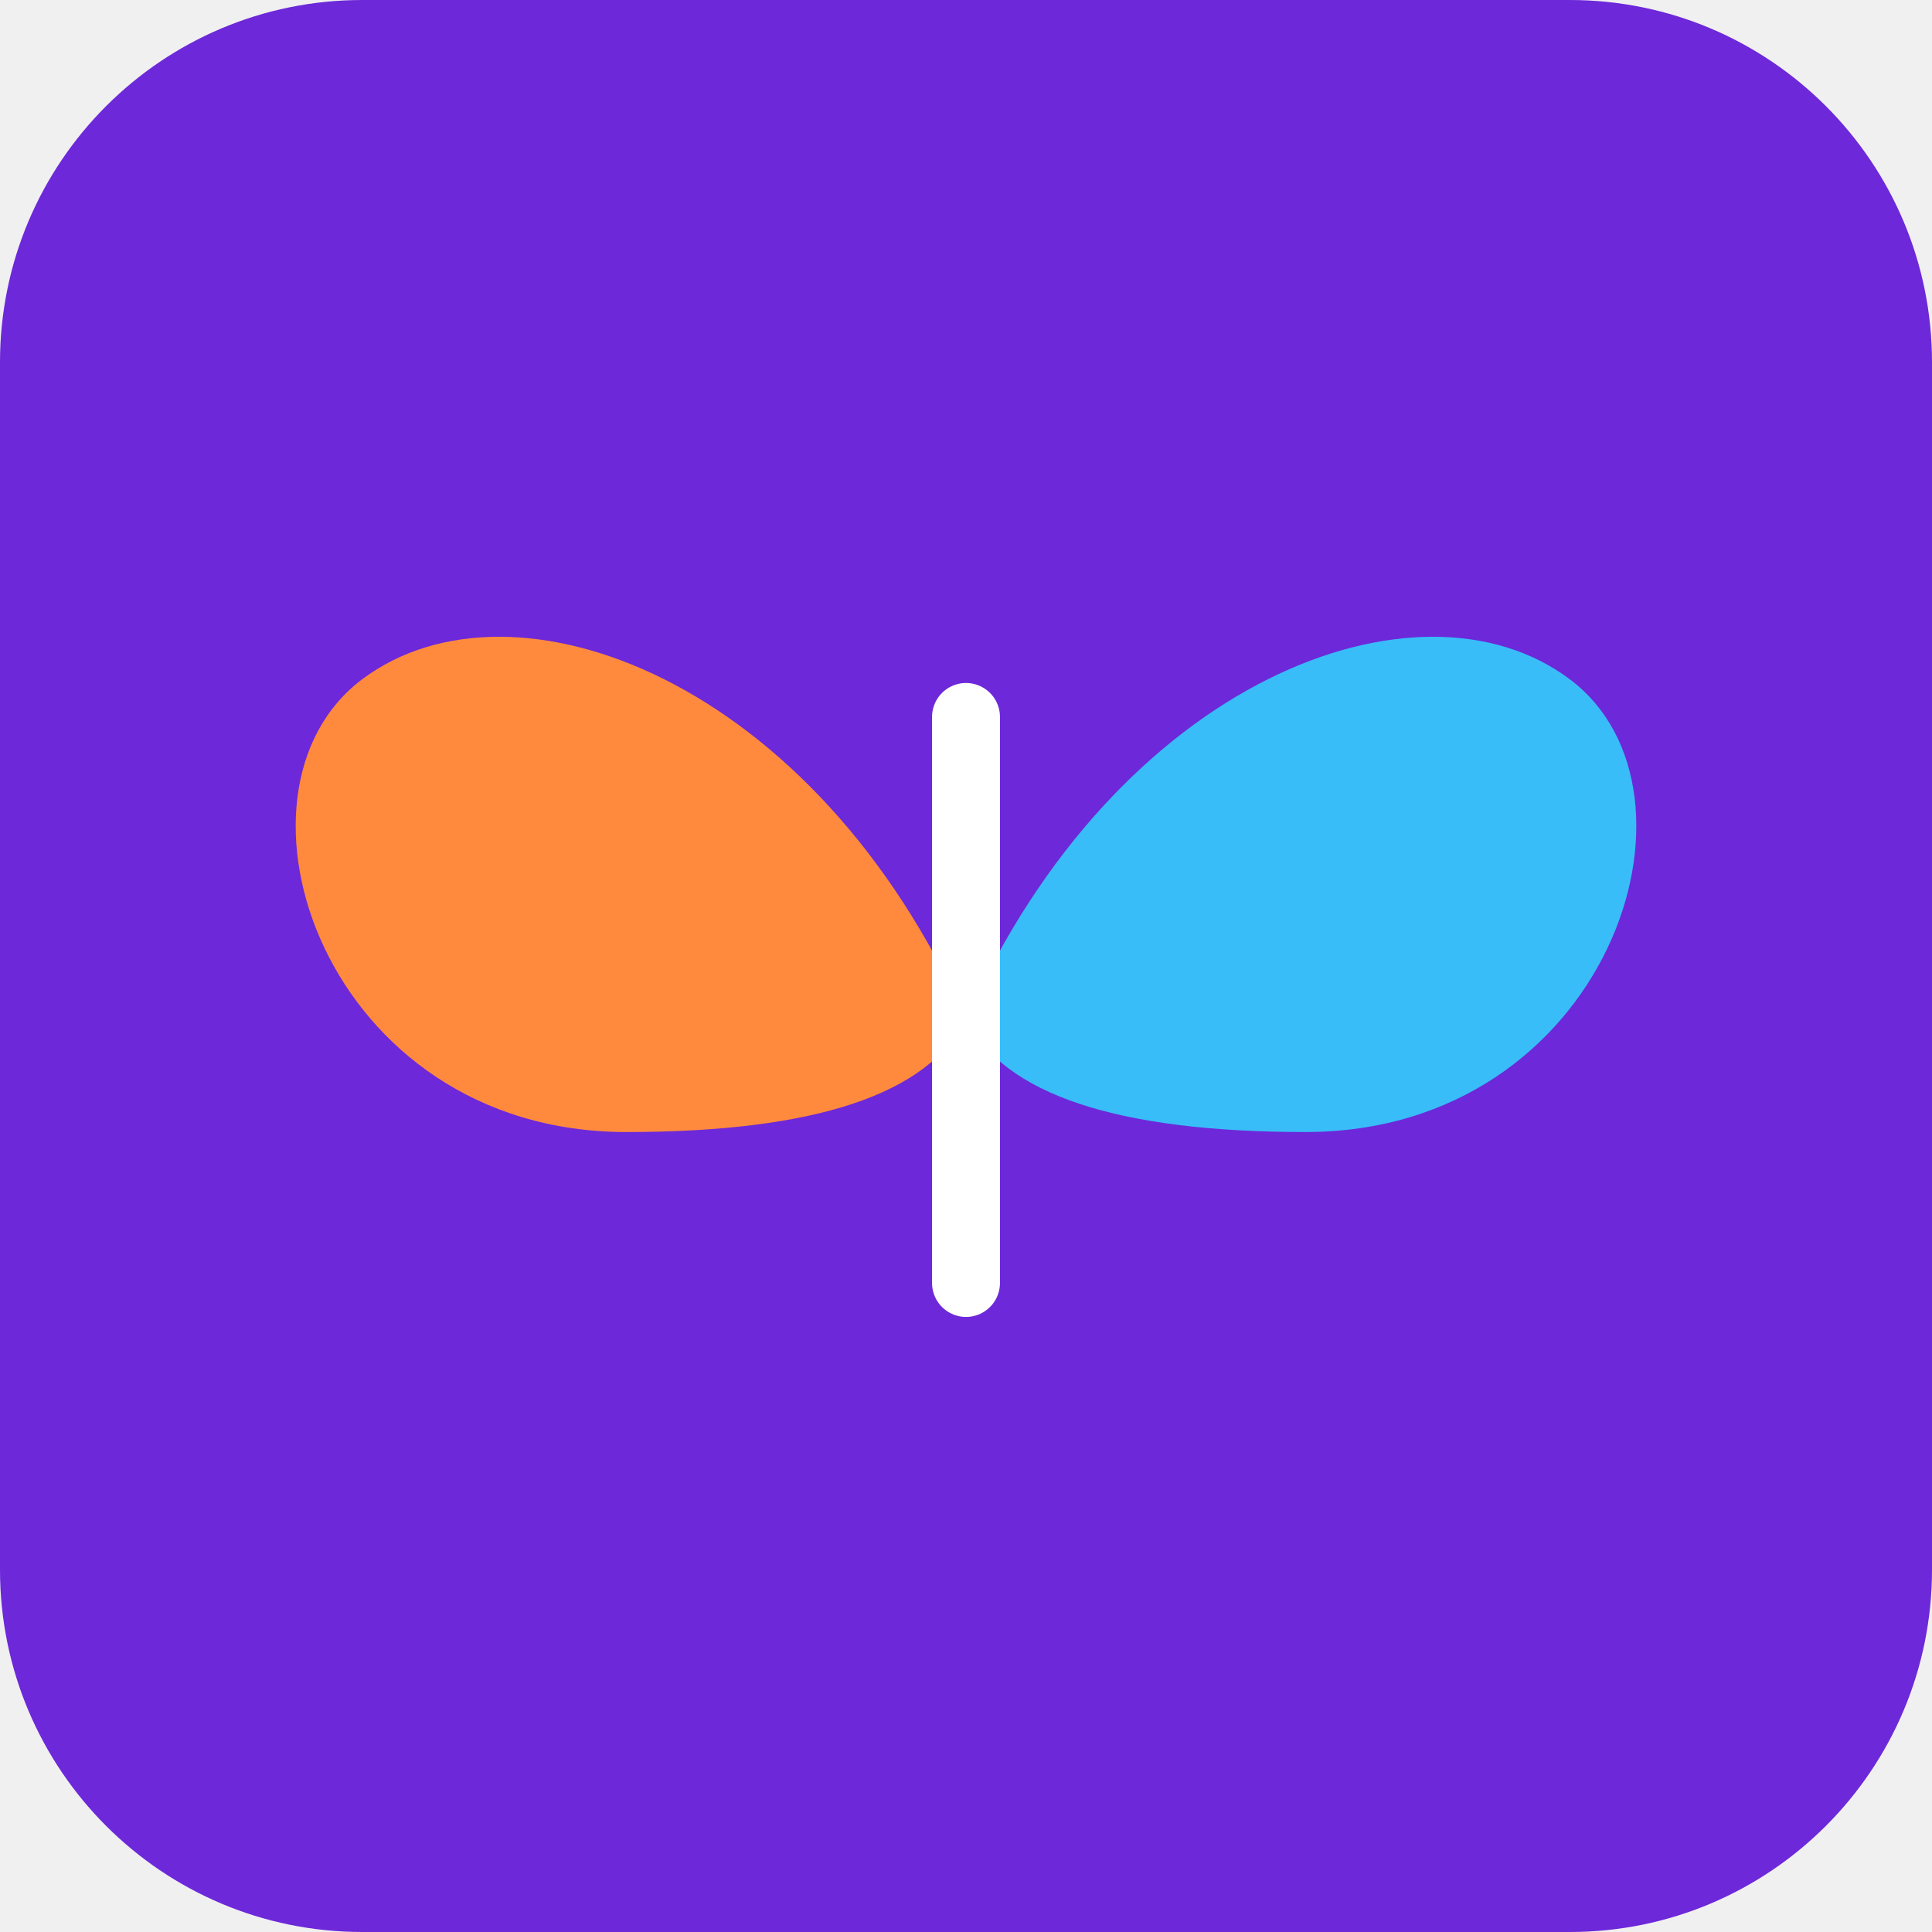
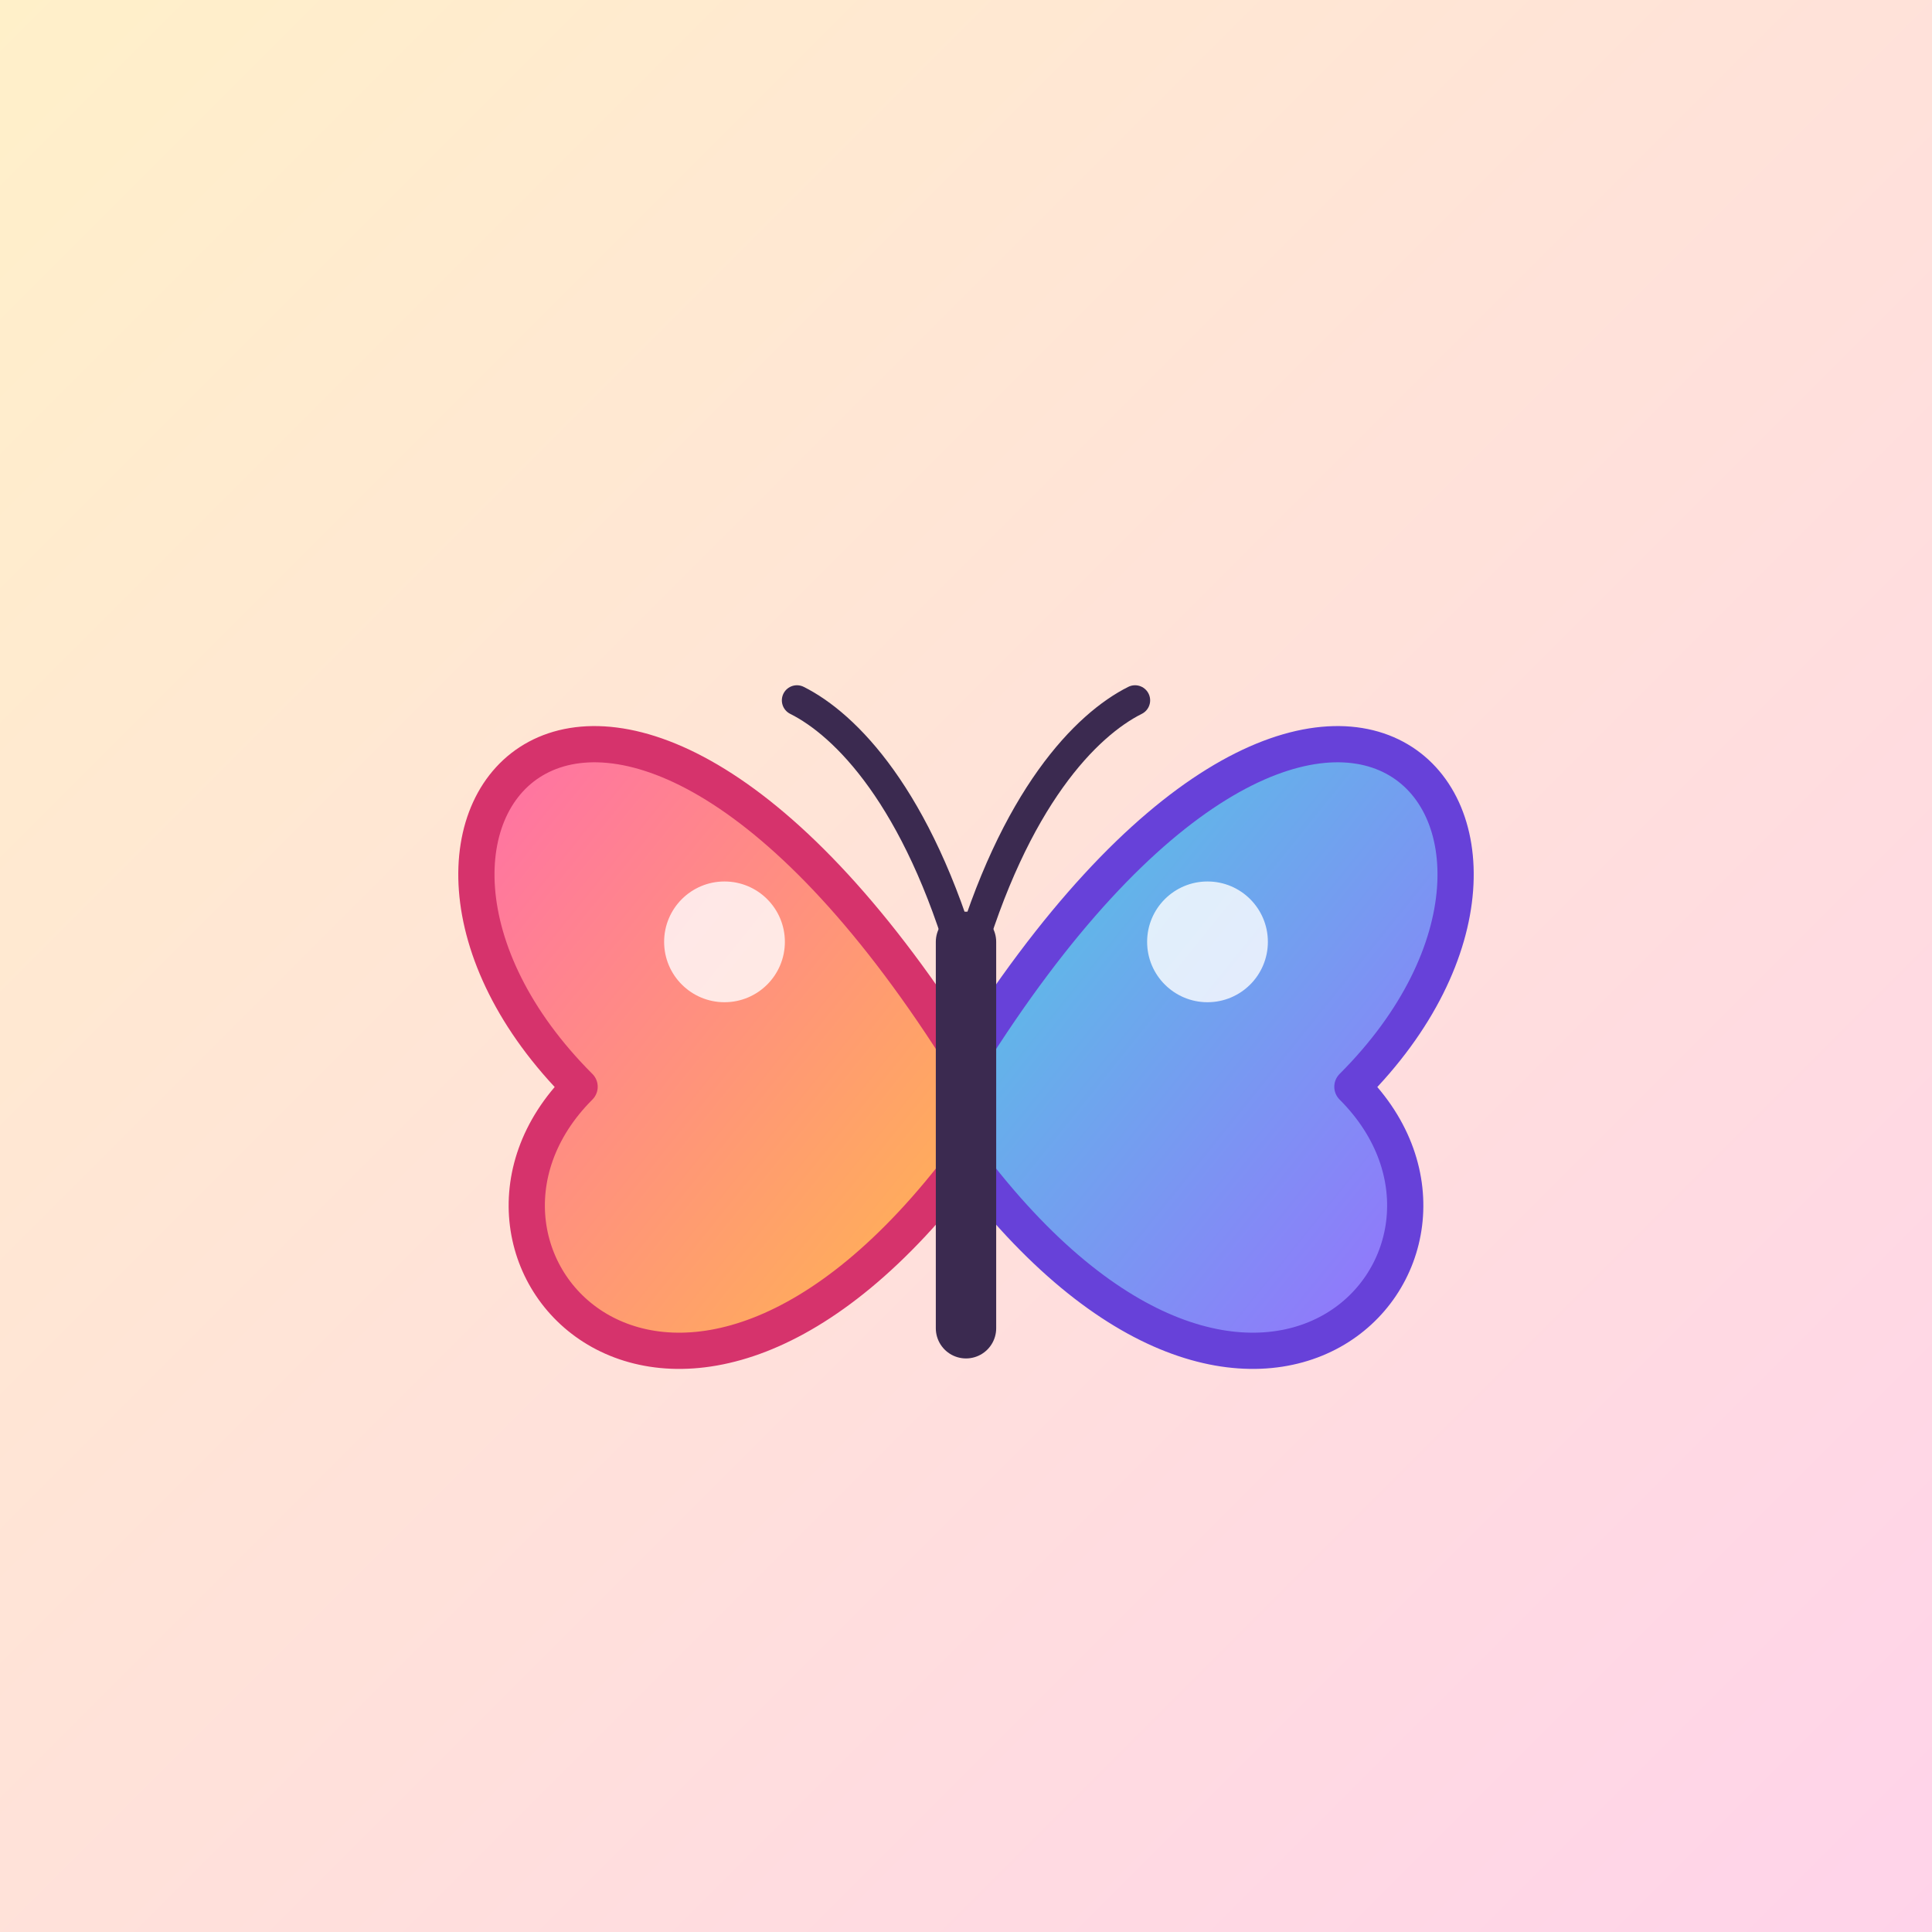
- <svg xmlns="http://www.w3.org/2000/svg" viewBox="0 0 512 512">
-   <rect width="512" height="512" rx="96" fill="#6d28d9" />
-   <path d="M256 270c-40-90-120-120-160-90s-10 120 70 120c50 0 80-10 90-30z" fill="#ff8a3d" />
-   <path d="M256 270c40-90 120-120 160-90s10 120-70 120c-50 0-80-10-90-30z" fill="#38bdf8" />
-   <path d="M256 190v150" stroke="#fff" stroke-width="18" stroke-linecap="round" />
+ <svg xmlns="http://www.w3.org/2000/svg" viewBox="-40 -44 160 160">
+   <defs>
+     <linearGradient id="bg" x1="0" y1="0" x2="1" y2="1">
+       <stop offset="0" stop-color="#fff0c9" />
+       <stop offset="1" stop-color="#ffd3ea" />
+     </linearGradient>
+     <linearGradient id="g1" x1="0" y1="0" x2="1" y2="1">
+       <stop offset="0" stop-color="#ff6fa8" />
+       <stop offset="1" stop-color="#ffb84d" />
+     </linearGradient>
+     <linearGradient id="g2" x1="0" y1="0" x2="1" y2="1">
+       <stop offset="0" stop-color="#4dd0e1" />
+       <stop offset="1" stop-color="#9b6bff" />
+     </linearGradient>
+   </defs>
+   <rect x="-40" y="-44" width="160" height="160" fill="url(#bg)" />
+   <g transform="translate(0 4)">
+     <path d="M40 40 C 10 -8, -14 20, 8 42 C -6 56, 16 80, 40 48 Z" fill="url(#g1)" stroke="#d6336c" stroke-width="3" stroke-linejoin="round" />
+     <path d="M40 40 C 70 -8, 94 20, 72 42 C 86 56, 64 80, 40 48 Z" fill="url(#g2)" stroke="#6741d9" stroke-width="3" stroke-linejoin="round" />
+     <circle cx="20" cy="30" r="5" fill="#fff" opacity=".8" />
+     <circle cx="60" cy="30" r="5" fill="#fff" opacity=".8" />
+     <path d="M40 30 L40 62" stroke="#3b2a50" stroke-width="5" stroke-linecap="round" />
+     <path d="M40 32 C 36 18, 30 12, 26 10 M40 32 C 44 18, 50 12, 54 10" stroke="#3b2a50" stroke-width="2.5" fill="none" stroke-linecap="round" />
+   </g>
</svg>
